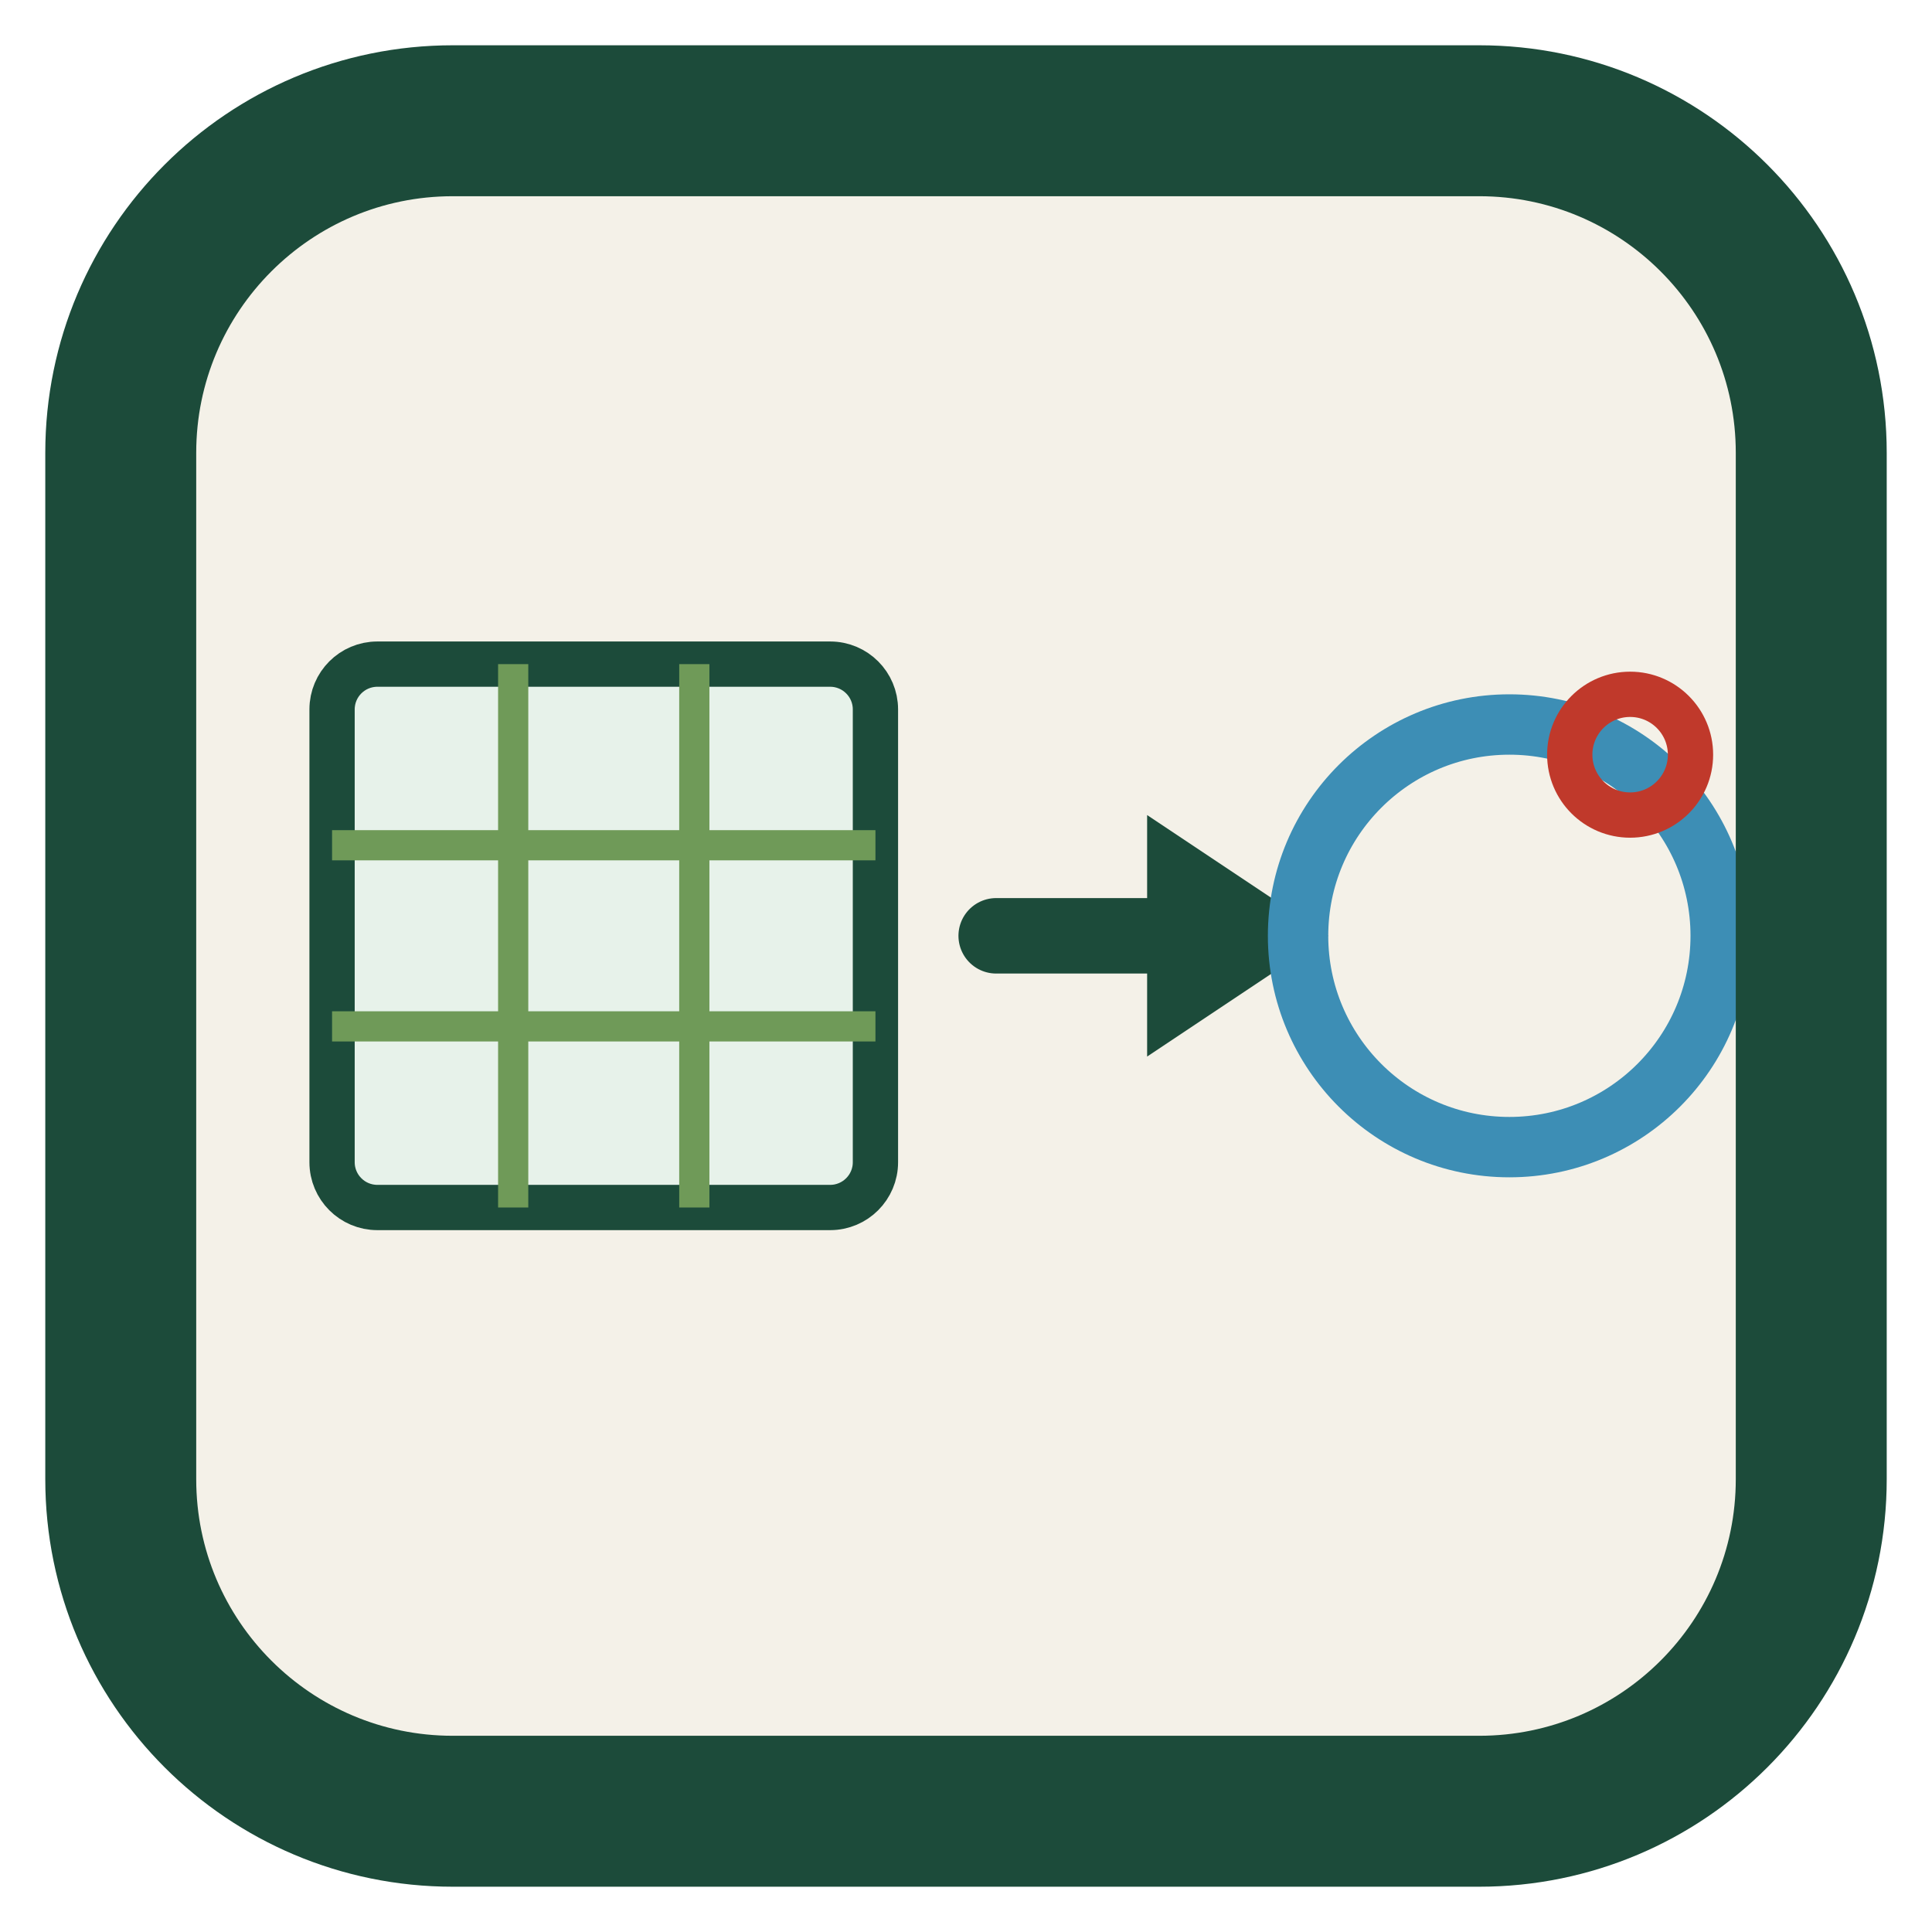
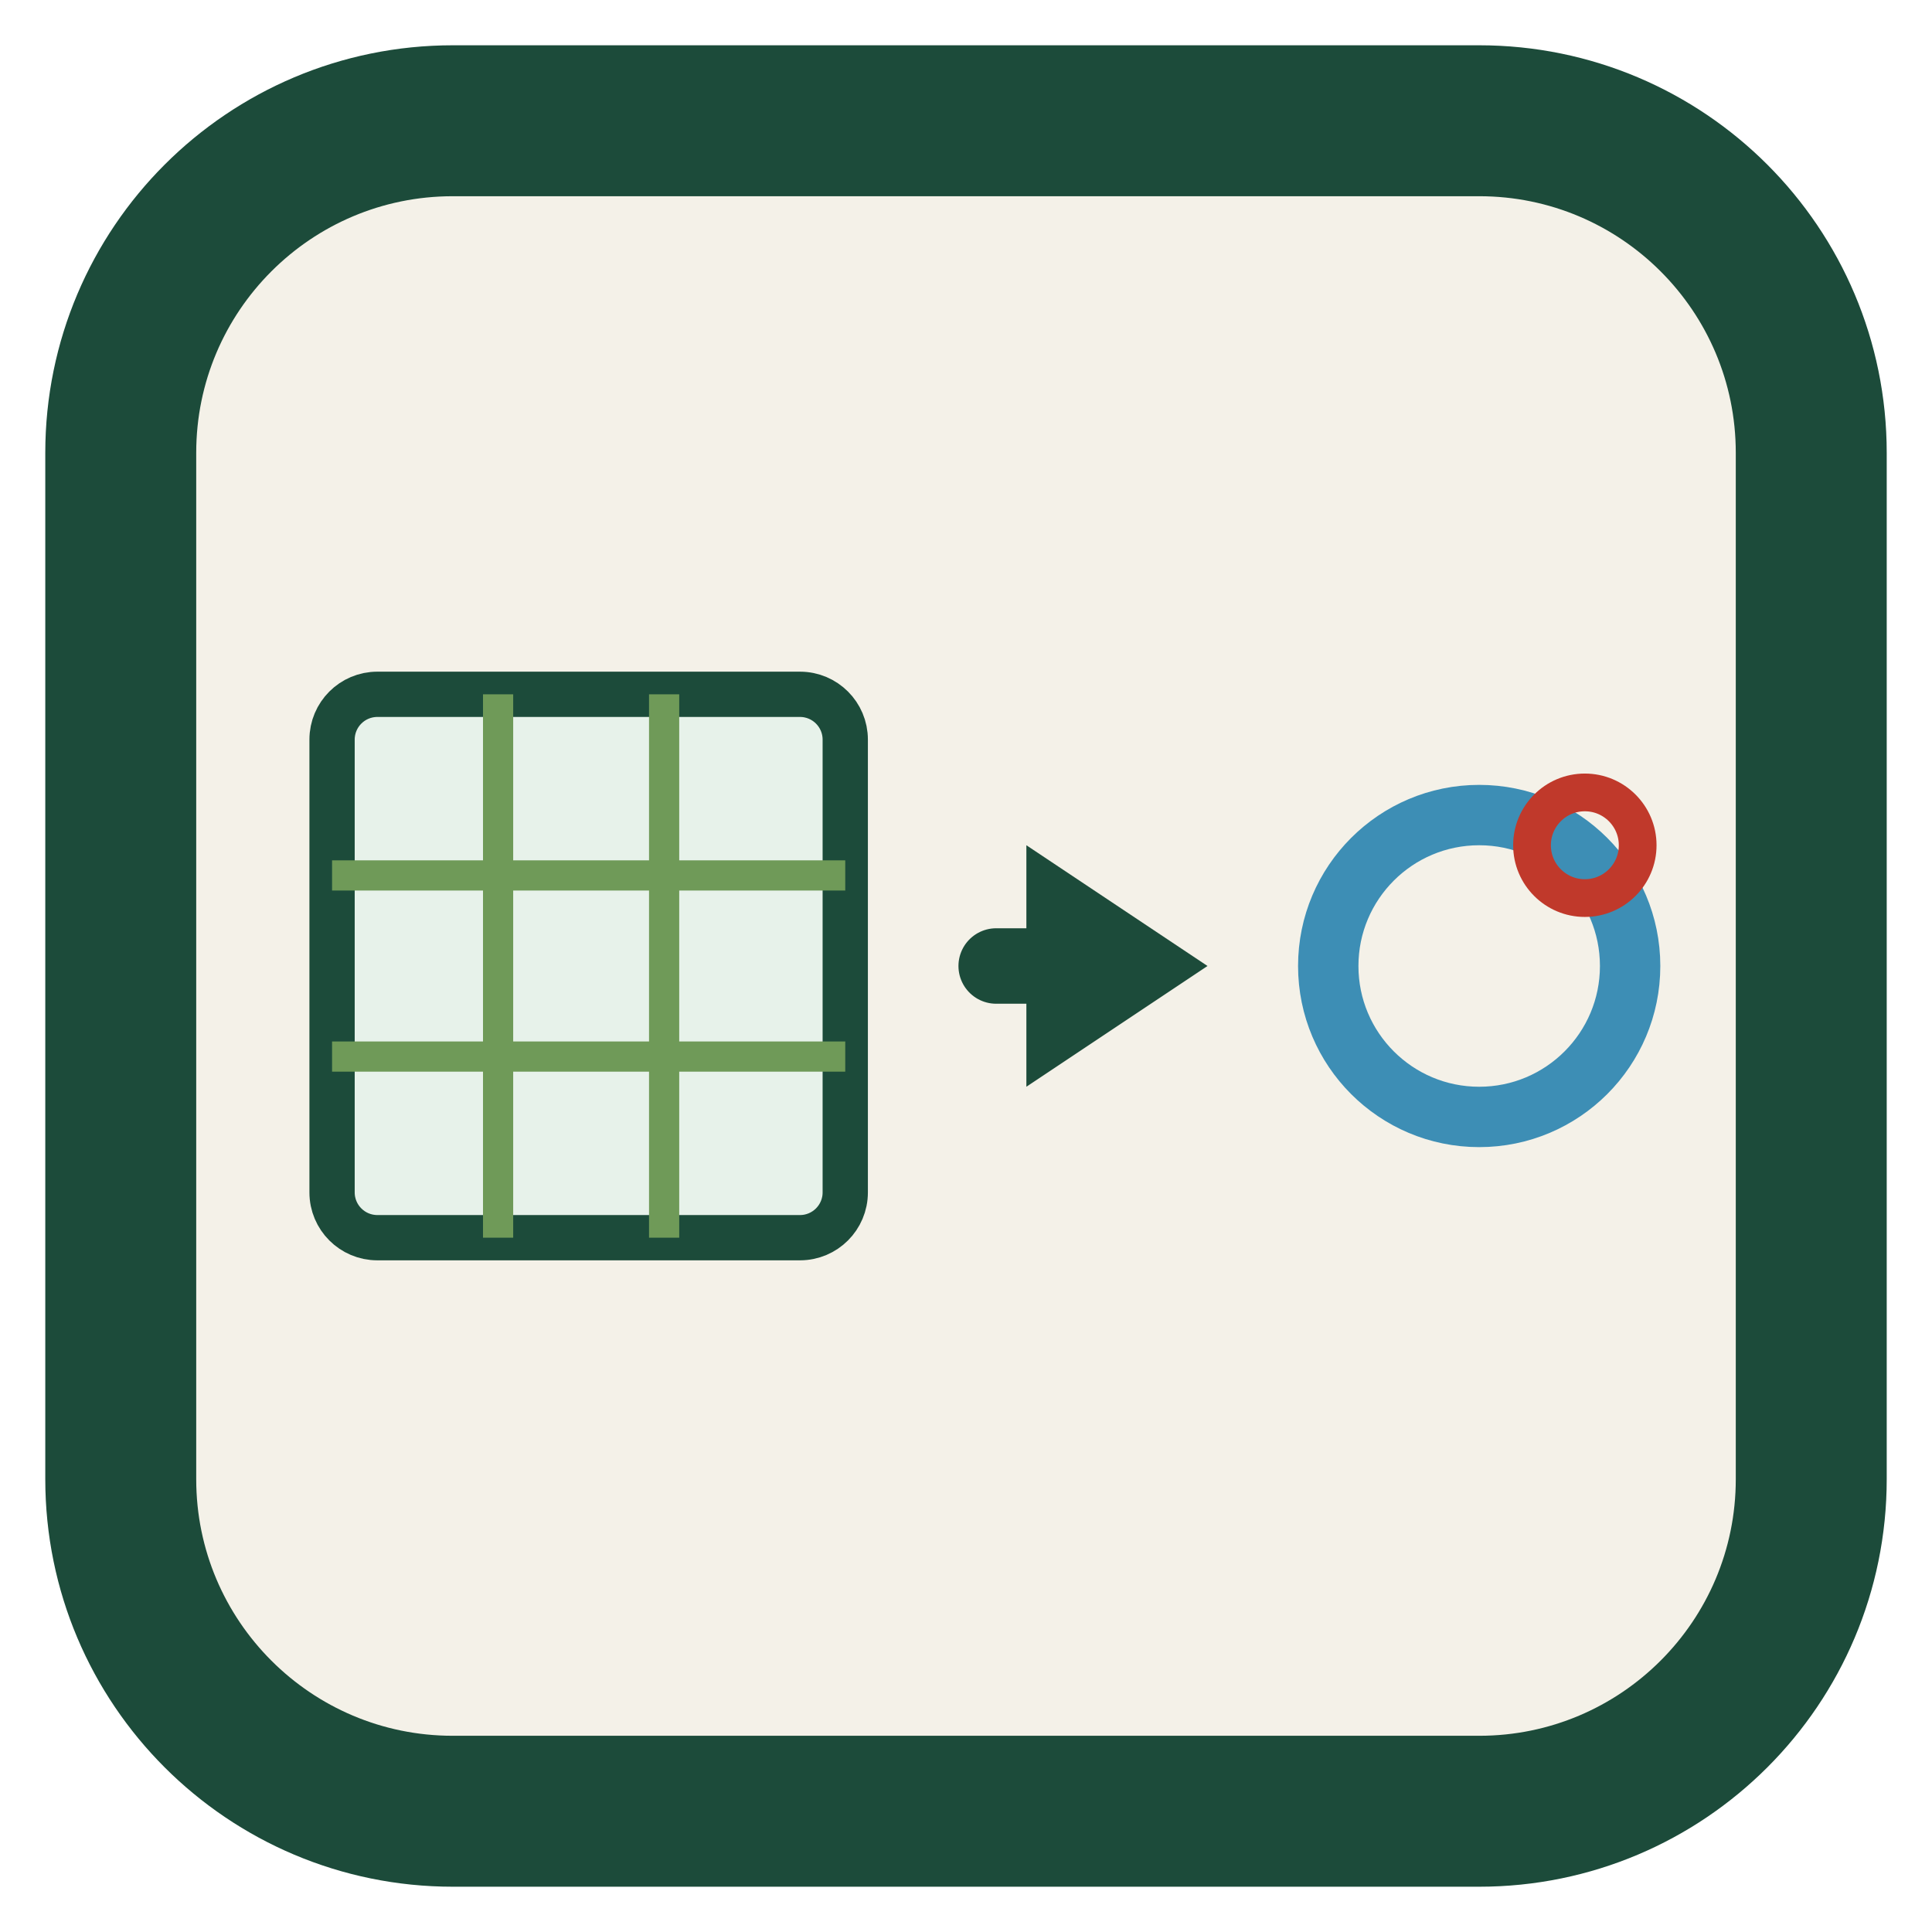
<svg xmlns="http://www.w3.org/2000/svg" width="128" height="128" viewBox="0 0 128 128">
  <rect x="8" y="8" width="112" height="112" rx="22" fill="#f4f1e8" />
-   <rect x="22" y="44" width="36" height="36" rx="3" fill="#e7f2ea" stroke="#1c4b3a" stroke-width="3" />
-   <path d="M22 56 H58 M22 68 H58 M34 44 V80 M46 44 V80" stroke="#6f9a58" stroke-width="2" />
-   <path d="M66 62 H82" stroke="#1c4b3a" stroke-width="5" stroke-linecap="round" />
-   <path d="M76 54 L88 62 L76 70" fill="#1c4b3a" />
-   <circle cx="100" cy="62" r="14" fill="none" stroke="#3d8eb5" stroke-width="4" />
-   <circle cx="108" cy="50" r="4" fill="none" stroke="#c0392b" stroke-width="3" />
+   <rect x="22" y="46" width="34" height="36" rx="3" fill="#e7f2ea" stroke="#1c4b3a" stroke-width="3" />
+   <path d="M22 58 H56 M22 70 H56 M33 46 V82 M44 46 V82" stroke="#6f9a58" stroke-width="2" />
+   <path d="M66 64 H74" stroke="#1c4b3a" stroke-width="5" stroke-linecap="round" />
+   <path d="M68 56 L80 64 L68 72" fill="#1c4b3a" />
+   <circle cx="98" cy="64" r="10" fill="none" stroke="#3d8eb5" stroke-width="4" />
+   <circle cx="105" cy="56" r="3.5" fill="none" stroke="#c0392b" stroke-width="2.5" />
  <rect x="8" y="8" width="112" height="112" rx="22" fill="none" stroke="#1c4b3a" stroke-width="10" />
</svg>
